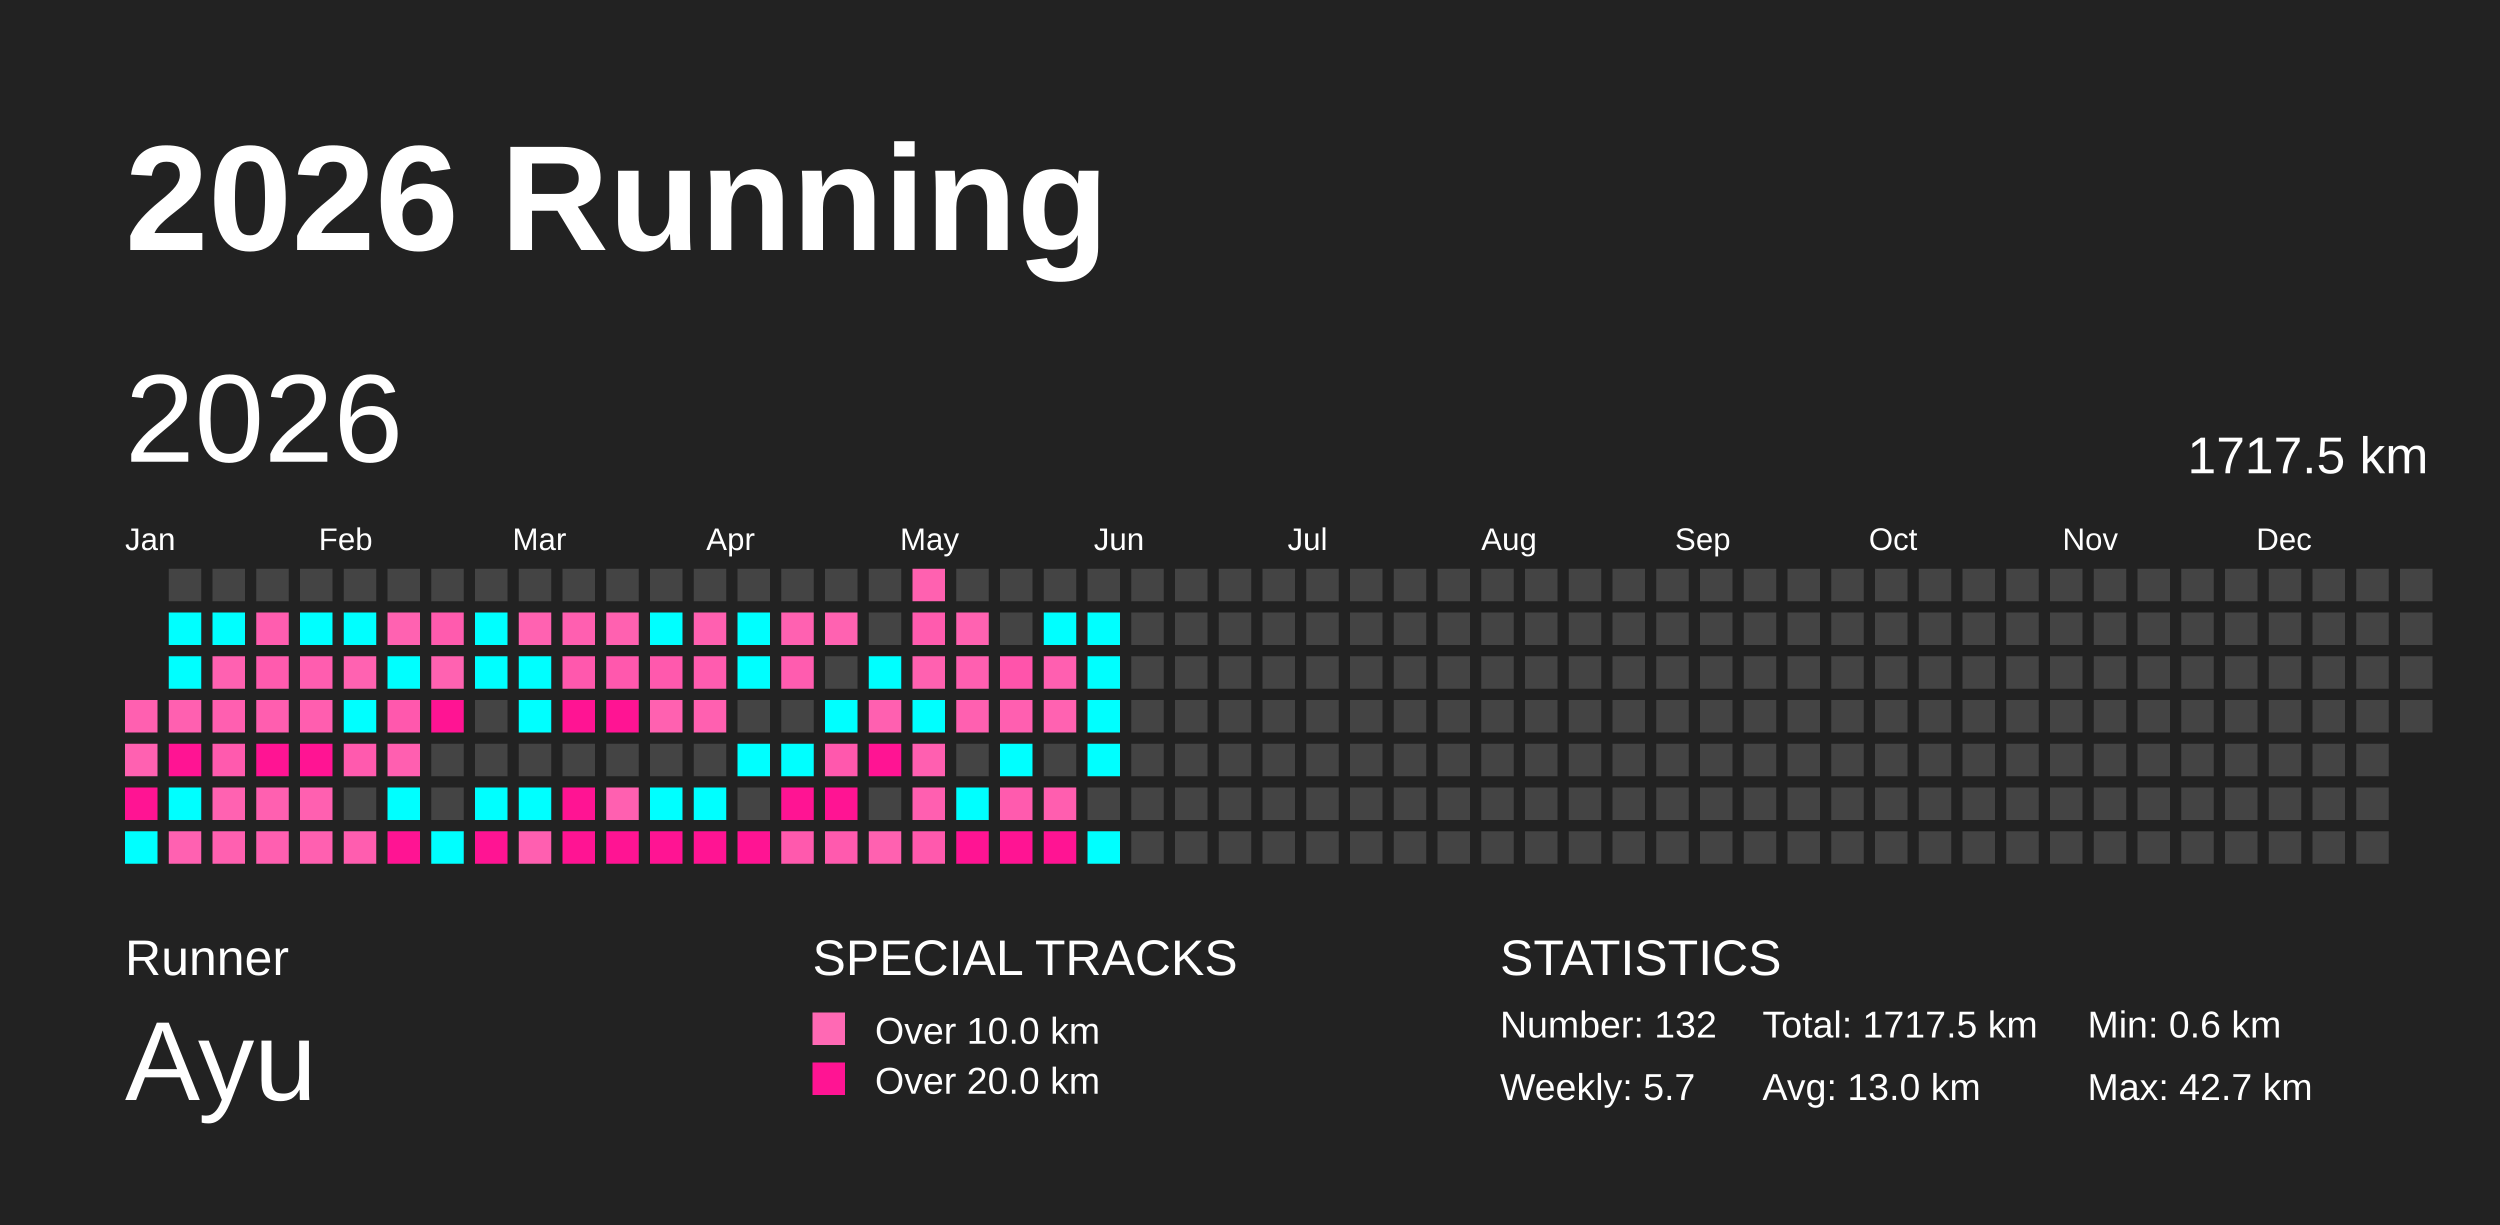
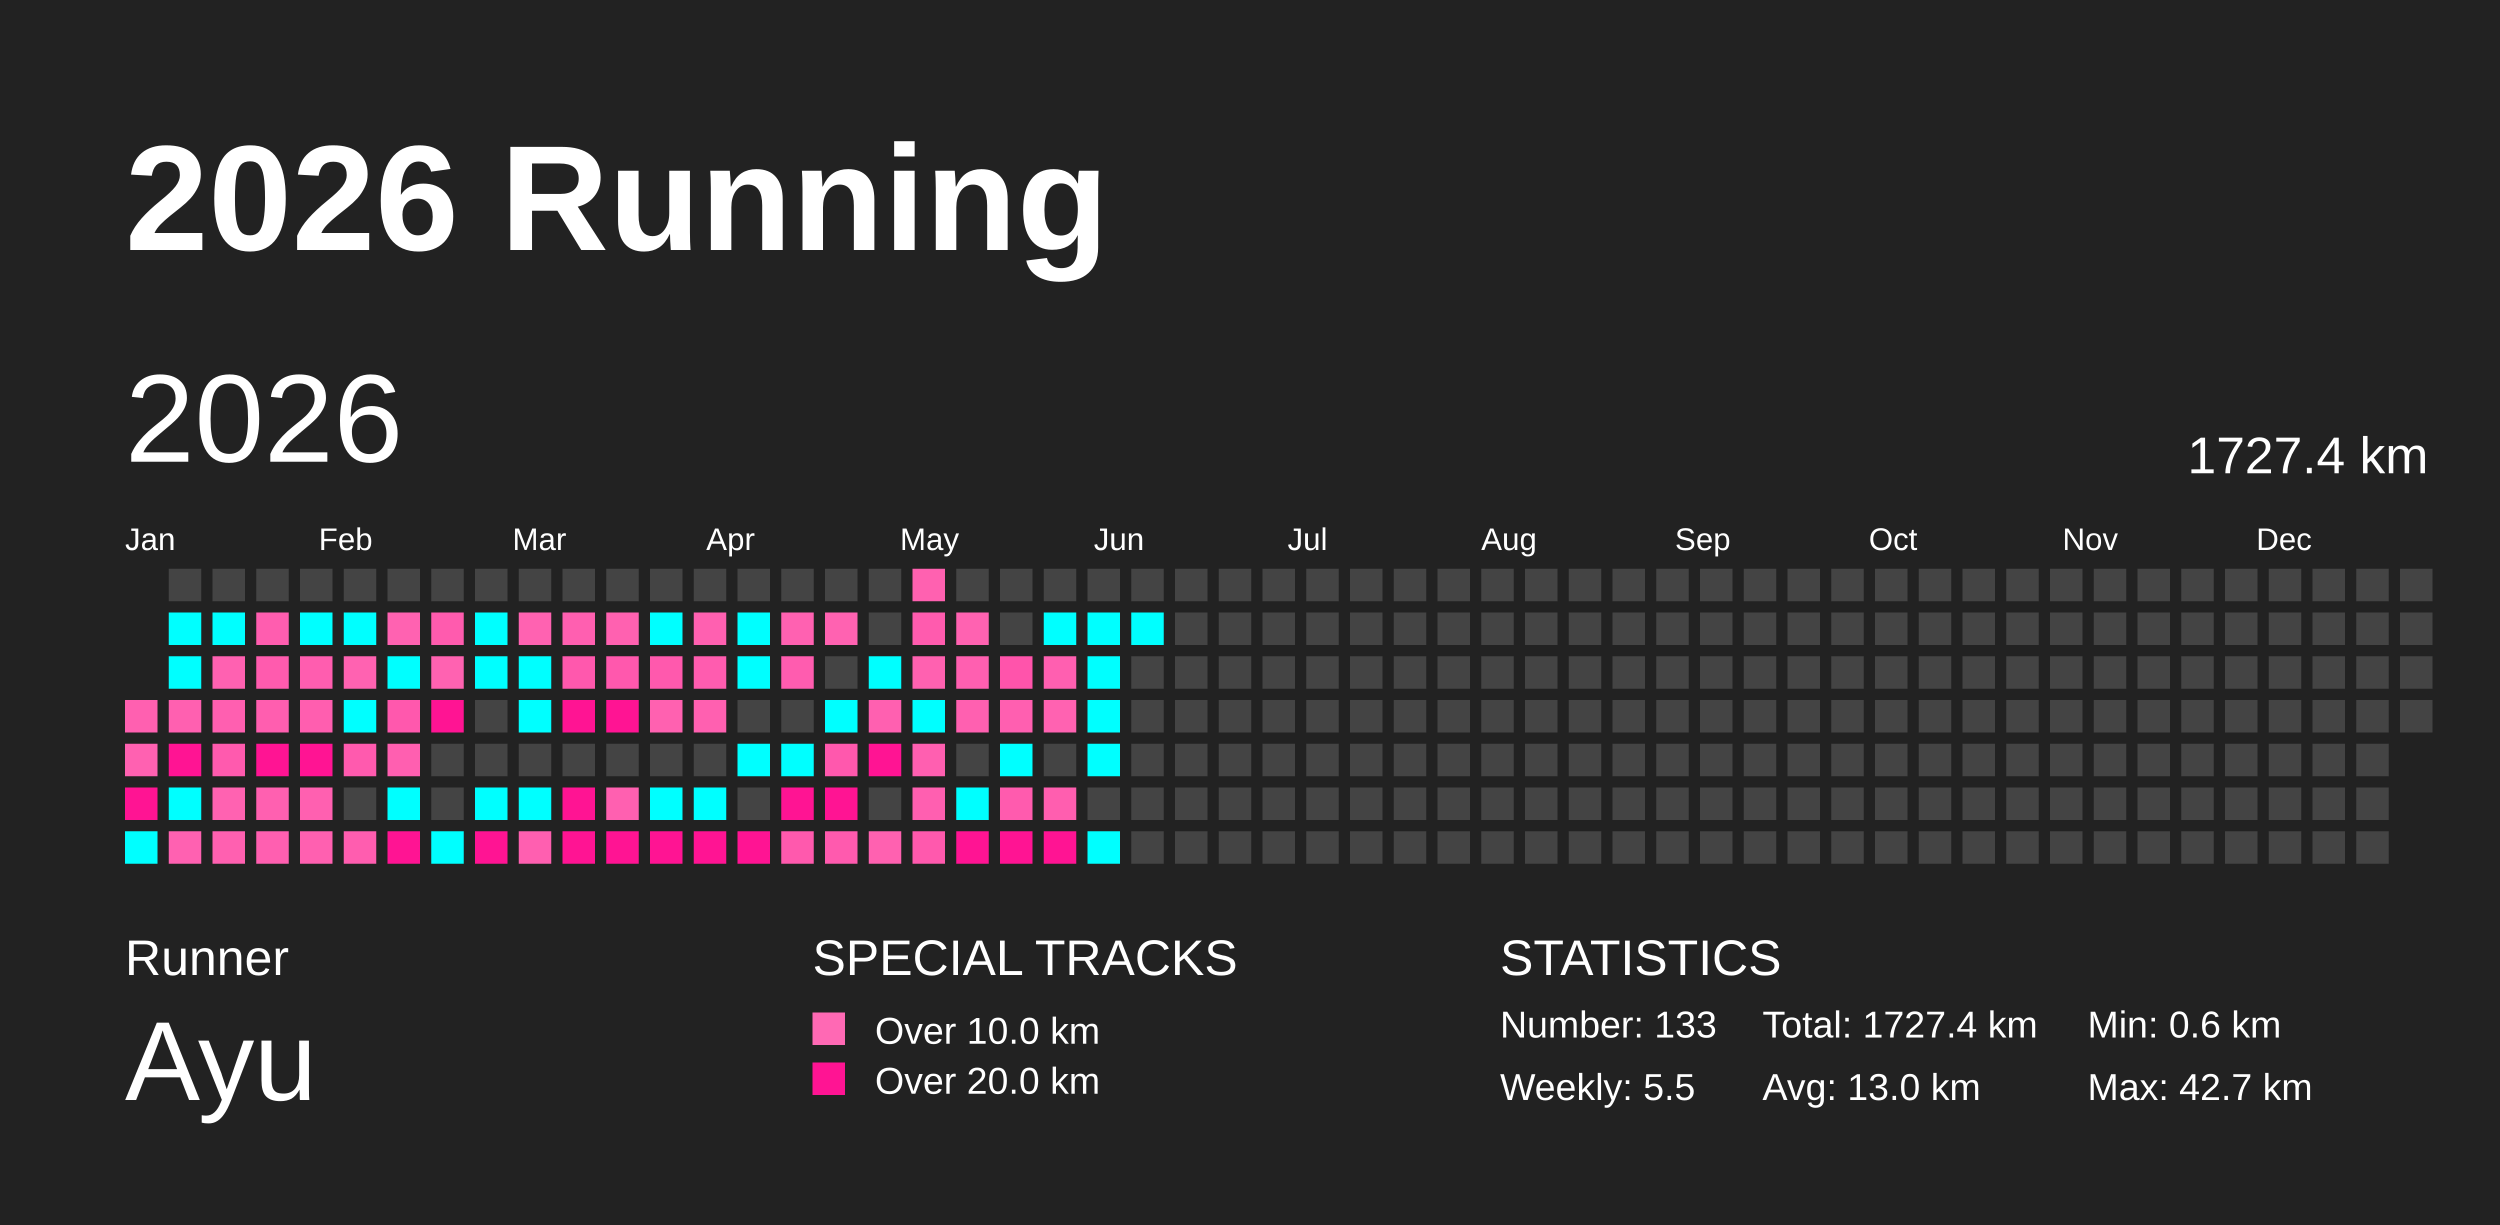
<svg xmlns="http://www.w3.org/2000/svg" baseProfile="full" height="98mm" version="1.1" viewBox="0,0,200,98" width="200mm">
  <defs />
  <rect fill="#222222" height="98" width="200" x="0" y="0" />
  <text fill="#FFFFFF" style="font-size:12px; font-family:Arial; font-weight:bold;" x="10" y="20">2026 Running</text>
  <text fill="#FFFFFF" style="font-size:4px; font-family:Arial" x="10" y="78">Runner</text>
  <text fill="#FFFFFF" style="font-size:9px; font-family:Arial" x="10" y="88">Ayu</text>
  <text fill="#FFFFFF" style="font-size:4px; font-family:Arial" x="65" y="78">SPECIAL TRACKS</text>
  <rect fill="#ff69b4" height="2.6" width="2.6" x="65" y="81" />
  <text fill="#FFFFFF" style="font-size:3px; font-family:Arial" x="70" y="83.5">Over 10.0 km</text>
  <rect fill="#ff1493" height="2.6" width="2.6" x="65" y="85" />
  <text fill="#FFFFFF" style="font-size:3px; font-family:Arial" x="70" y="87.5">Over 20.0 km</text>
  <text fill="#FFFFFF" style="font-size:4px; font-family:Arial" x="120" y="78">STATISTICS</text>
-   <text fill="#FFFFFF" style="font-size:3px; font-family:Arial" x="120" y="83">Number: 132</text>
-   <text fill="#FFFFFF" style="font-size:3px; font-family:Arial" x="120" y="88">Weekly: 5.7</text>
-   <text fill="#FFFFFF" style="font-size:3px; font-family:Arial" x="141" y="83">Total: 1717.5 km</text>
+   <text fill="#FFFFFF" style="font-size:3px; font-family:Arial" x="120" y="83">Number: 133</text>
+   <text fill="#FFFFFF" style="font-size:3px; font-family:Arial" x="120" y="88">Weekly: 5.5</text>
+   <text fill="#FFFFFF" style="font-size:3px; font-family:Arial" x="141" y="83">Total: 1727.4 km</text>
  <text fill="#FFFFFF" style="font-size:3px; font-family:Arial" x="141" y="88">Avg: 13.0 km</text>
  <text fill="#FFFFFF" style="font-size:3px; font-family:Arial" x="167" y="83">Min: 0.6 km</text>
  <text fill="#FFFFFF" style="font-size:3px; font-family:Arial" x="167" y="88">Max: 42.7 km</text>
  <text dominant-baseline="hanging" fill="#FFFFFF" style="font-size:10.0px; font-family:Arial;" x="10" y="30">2026</text>
-   <text dominant-baseline="hanging" fill="#FFFFFF" style="font-size:4.125px; font-family:Arial;" x="175" y="35">1717.5 km</text>
+   <text dominant-baseline="hanging" fill="#FFFFFF" style="font-size:4.125px; font-family:Arial;" x="175" y="35">1727.4 km</text>
  <text fill="#FFFFFF" style="font-size:2.5px; font-family:Arial" x="10.0" y="44">Jan</text>
  <text fill="#FFFFFF" style="font-size:2.5px; font-family:Arial" x="25.5" y="44">Feb</text>
  <text fill="#FFFFFF" style="font-size:2.5px; font-family:Arial" x="41.0" y="44">Mar</text>
  <text fill="#FFFFFF" style="font-size:2.5px; font-family:Arial" x="56.5" y="44">Apr</text>
  <text fill="#FFFFFF" style="font-size:2.5px; font-family:Arial" x="72.0" y="44">May</text>
  <text fill="#FFFFFF" style="font-size:2.5px; font-family:Arial" x="87.5" y="44">Jun</text>
  <text fill="#FFFFFF" style="font-size:2.5px; font-family:Arial" x="103.0" y="44">Jul</text>
  <text fill="#FFFFFF" style="font-size:2.5px; font-family:Arial" x="118.5" y="44">Aug</text>
  <text fill="#FFFFFF" style="font-size:2.5px; font-family:Arial" x="134.0" y="44">Sep</text>
  <text fill="#FFFFFF" style="font-size:2.5px; font-family:Arial" x="149.5" y="44">Oct</text>
  <text fill="#FFFFFF" style="font-size:2.5px; font-family:Arial" x="165.0" y="44">Nov</text>
  <text fill="#FFFFFF" style="font-size:2.5px; font-family:Arial" x="180.5" y="44">Dec</text>
  <rect fill="#ff60b0" height="2.6" width="2.6" x="10.0" y="56.0" />
  <rect fill="#ff61b1" height="2.6" width="2.6" x="10.0" y="59.5" />
  <rect fill="#ff1493" height="2.6" width="2.6" x="10.0" y="63.0" />
  <rect fill="#00ffff" height="2.6" width="2.6" x="10.0" y="66.5" />
  <rect fill="#444444" height="2.6" width="2.6" x="13.5" y="45.5" />
  <rect fill="#00ffff" height="2.6" width="2.6" x="13.5" y="49.0" />
  <rect fill="#00ffff" height="2.6" width="2.6" x="13.5" y="52.5" />
  <rect fill="#ff60b0" height="2.6" width="2.6" x="13.5" y="56.0" />
  <rect fill="#ff1493" height="2.6" width="2.6" x="13.5" y="59.5" />
  <rect fill="#00ffff" height="2.6" width="2.6" x="13.5" y="63.0" />
  <rect fill="#ff61b1" height="2.6" width="2.6" x="13.5" y="66.5" />
  <rect fill="#444444" height="2.6" width="2.6" x="17.0" y="45.5" />
  <rect fill="#00ffff" height="2.6" width="2.6" x="17.0" y="49.0" />
  <rect fill="#ff61b1" height="2.6" width="2.6" x="17.0" y="52.5" />
  <rect fill="#ff5fb0" height="2.6" width="2.6" x="17.0" y="56.0" />
  <rect fill="#ff5aae" height="2.6" width="2.6" x="17.0" y="59.5" />
  <rect fill="#ff62b1" height="2.6" width="2.6" x="17.0" y="63.0" />
  <rect fill="#ff60b0" height="2.6" width="2.6" x="17.0" y="66.5" />
  <rect fill="#444444" height="2.6" width="2.6" x="20.5" y="45.5" />
  <rect fill="#ff5daf" height="2.6" width="2.6" x="20.5" y="49.0" />
  <rect fill="#ff5bae" height="2.6" width="2.6" x="20.5" y="52.5" />
  <rect fill="#ff5eaf" height="2.6" width="2.6" x="20.5" y="56.0" />
  <rect fill="#ff1493" height="2.6" width="2.6" x="20.5" y="59.5" />
  <rect fill="#ff60b0" height="2.6" width="2.6" x="20.5" y="63.0" />
  <rect fill="#ff5fb0" height="2.6" width="2.6" x="20.5" y="66.5" />
  <rect fill="#444444" height="2.6" width="2.6" x="24.0" y="45.5" />
  <rect fill="#00ffff" height="2.6" width="2.6" x="24.0" y="49.0" />
  <rect fill="#ff5daf" height="2.6" width="2.6" x="24.0" y="52.5" />
  <rect fill="#ff5eaf" height="2.6" width="2.6" x="24.0" y="56.0" />
  <rect fill="#ff1493" height="2.6" width="2.6" x="24.0" y="59.5" />
  <rect fill="#ff60b0" height="2.6" width="2.6" x="24.0" y="63.0" />
  <rect fill="#ff60b0" height="2.6" width="2.6" x="24.0" y="66.5" />
  <rect fill="#444444" height="2.6" width="2.6" x="27.5" y="45.5" />
  <rect fill="#00ffff" height="2.6" width="2.6" x="27.5" y="49.0" />
  <rect fill="#ff62b1" height="2.6" width="2.6" x="27.5" y="52.5" />
  <rect fill="#00ffff" height="2.6" width="2.6" x="27.5" y="56.0" />
  <rect fill="#ff5aae" height="2.6" width="2.6" x="27.5" y="59.5" />
  <rect fill="#444444" height="2.6" width="2.6" x="27.5" y="63.0" />
  <rect fill="#ff5daf" height="2.6" width="2.6" x="27.5" y="66.5" />
  <rect fill="#444444" height="2.6" width="2.6" x="31.0" y="45.5" />
  <rect fill="#ff62b1" height="2.6" width="2.6" x="31.0" y="49.0" />
  <rect fill="#00ffff" height="2.6" width="2.6" x="31.0" y="52.5" />
  <rect fill="#ff58ad" height="2.6" width="2.6" x="31.0" y="56.0" />
  <rect fill="#ff5fb0" height="2.6" width="2.6" x="31.0" y="59.5" />
  <rect fill="#00ffff" height="2.6" width="2.6" x="31.0" y="63.0" />
  <rect fill="#ff1493" height="2.6" width="2.6" x="31.0" y="66.5" />
  <rect fill="#444444" height="2.6" width="2.6" x="34.5" y="45.5" />
  <rect fill="#ff5bae" height="2.6" width="2.6" x="34.5" y="49.0" />
  <rect fill="#ff62b1" height="2.6" width="2.6" x="34.5" y="52.5" />
  <rect fill="#ff1493" height="2.6" width="2.6" x="34.5" y="56.0" />
  <rect fill="#444444" height="2.6" width="2.6" x="34.5" y="59.5" />
  <rect fill="#444444" height="2.6" width="2.6" x="34.5" y="63.0" />
  <rect fill="#00ffff" height="2.6" width="2.6" x="34.5" y="66.5" />
  <rect fill="#444444" height="2.6" width="2.6" x="38.0" y="45.5" />
  <rect fill="#00ffff" height="2.6" width="2.6" x="38.0" y="49.0" />
  <rect fill="#00ffff" height="2.6" width="2.6" x="38.0" y="52.5" />
  <rect fill="#444444" height="2.6" width="2.6" x="38.0" y="56.0" />
  <rect fill="#444444" height="2.6" width="2.6" x="38.0" y="59.5" />
  <rect fill="#00ffff" height="2.6" width="2.6" x="38.0" y="63.0" />
  <rect fill="#ff1493" height="2.6" width="2.6" x="38.0" y="66.5" />
  <rect fill="#444444" height="2.6" width="2.6" x="41.5" y="45.5" />
  <rect fill="#ff62b1" height="2.6" width="2.6" x="41.5" y="49.0" />
  <rect fill="#00ffff" height="2.6" width="2.6" x="41.5" y="52.5" />
  <rect fill="#00ffff" height="2.6" width="2.6" x="41.5" y="56.0" />
  <rect fill="#444444" height="2.6" width="2.6" x="41.5" y="59.5" />
  <rect fill="#00ffff" height="2.6" width="2.6" x="41.5" y="63.0" />
  <rect fill="#ff5fb0" height="2.6" width="2.6" x="41.5" y="66.5" />
  <rect fill="#444444" height="2.6" width="2.6" x="45.0" y="45.5" />
  <rect fill="#ff5fb0" height="2.6" width="2.6" x="45.0" y="49.0" />
  <rect fill="#ff58ad" height="2.6" width="2.6" x="45.0" y="52.5" />
  <rect fill="#ff1493" height="2.6" width="2.6" x="45.0" y="56.0" />
  <rect fill="#444444" height="2.6" width="2.6" x="45.0" y="59.5" />
  <rect fill="#ff1493" height="2.6" width="2.6" x="45.0" y="63.0" />
  <rect fill="#ff1493" height="2.6" width="2.6" x="45.0" y="66.5" />
  <rect fill="#444444" height="2.6" width="2.6" x="48.5" y="45.5" />
  <rect fill="#ff61b0" height="2.6" width="2.6" x="48.5" y="49.0" />
  <rect fill="#ff58ad" height="2.6" width="2.6" x="48.5" y="52.5" />
  <rect fill="#ff1493" height="2.6" width="2.6" x="48.5" y="56.0" />
  <rect fill="#444444" height="2.6" width="2.6" x="48.5" y="59.5" />
  <rect fill="#ff60b0" height="2.6" width="2.6" x="48.5" y="63.0" />
  <rect fill="#ff1493" height="2.6" width="2.6" x="48.5" y="66.5" />
  <rect fill="#444444" height="2.6" width="2.6" x="52.0" y="45.5" />
  <rect fill="#00ffff" height="2.6" width="2.6" x="52.0" y="49.0" />
  <rect fill="#ff59ad" height="2.6" width="2.6" x="52.0" y="52.5" />
  <rect fill="#ff61b0" height="2.6" width="2.6" x="52.0" y="56.0" />
  <rect fill="#444444" height="2.6" width="2.6" x="52.0" y="59.5" />
  <rect fill="#00ffff" height="2.6" width="2.6" x="52.0" y="63.0" />
  <rect fill="#ff1493" height="2.6" width="2.6" x="52.0" y="66.5" />
  <rect fill="#444444" height="2.6" width="2.6" x="55.5" y="45.5" />
  <rect fill="#ff60b0" height="2.6" width="2.6" x="55.5" y="49.0" />
  <rect fill="#ff5caf" height="2.6" width="2.6" x="55.5" y="52.5" />
  <rect fill="#ff60b0" height="2.6" width="2.6" x="55.5" y="56.0" />
  <rect fill="#444444" height="2.6" width="2.6" x="55.5" y="59.5" />
  <rect fill="#00ffff" height="2.6" width="2.6" x="55.5" y="63.0" />
  <rect fill="#ff1493" height="2.6" width="2.6" x="55.5" y="66.5" />
  <rect fill="#444444" height="2.6" width="2.6" x="59.0" y="45.5" />
  <rect fill="#00ffff" height="2.6" width="2.6" x="59.0" y="49.0" />
  <rect fill="#00ffff" height="2.6" width="2.6" x="59.0" y="52.5" />
  <rect fill="#444444" height="2.6" width="2.6" x="59.0" y="56.0" />
  <rect fill="#00ffff" height="2.6" width="2.6" x="59.0" y="59.5" />
  <rect fill="#444444" height="2.6" width="2.6" x="59.0" y="63.0" />
  <rect fill="#ff1493" height="2.6" width="2.6" x="59.0" y="66.5" />
  <rect fill="#444444" height="2.6" width="2.6" x="62.5" y="45.5" />
  <rect fill="#ff61b1" height="2.6" width="2.6" x="62.5" y="49.0" />
  <rect fill="#ff5caf" height="2.6" width="2.6" x="62.5" y="52.5" />
  <rect fill="#444444" height="2.6" width="2.6" x="62.5" y="56.0" />
  <rect fill="#00ffff" height="2.6" width="2.6" x="62.5" y="59.5" />
  <rect fill="#ff1493" height="2.6" width="2.6" x="62.5" y="63.0" />
  <rect fill="#ff59ad" height="2.6" width="2.6" x="62.5" y="66.5" />
  <rect fill="#444444" height="2.6" width="2.6" x="66.0" y="45.5" />
  <rect fill="#ff62b1" height="2.6" width="2.6" x="66.0" y="49.0" />
  <rect fill="#444444" height="2.6" width="2.6" x="66.0" y="52.5" />
  <rect fill="#00ffff" height="2.6" width="2.6" x="66.0" y="56.0" />
  <rect fill="#ff58ad" height="2.6" width="2.6" x="66.0" y="59.5" />
  <rect fill="#ff1493" height="2.6" width="2.6" x="66.0" y="63.0" />
  <rect fill="#ff5aae" height="2.6" width="2.6" x="66.0" y="66.5" />
  <rect fill="#444444" height="2.6" width="2.6" x="69.5" y="45.5" />
  <rect fill="#444444" height="2.6" width="2.6" x="69.5" y="49.0" />
  <rect fill="#00ffff" height="2.6" width="2.6" x="69.5" y="52.5" />
  <rect fill="#ff60b0" height="2.6" width="2.6" x="69.5" y="56.0" />
  <rect fill="#ff1493" height="2.6" width="2.6" x="69.5" y="59.5" />
  <rect fill="#444444" height="2.6" width="2.6" x="69.5" y="63.0" />
  <rect fill="#ff61b0" height="2.6" width="2.6" x="69.5" y="66.5" />
  <rect fill="#ff61b0" height="2.6" width="2.6" x="73.0" y="45.5" />
  <rect fill="#ff5bae" height="2.6" width="2.6" x="73.0" y="49.0" />
  <rect fill="#ff61b0" height="2.6" width="2.6" x="73.0" y="52.5" />
  <rect fill="#00ffff" height="2.6" width="2.6" x="73.0" y="56.0" />
  <rect fill="#ff5fb0" height="2.6" width="2.6" x="73.0" y="59.5" />
  <rect fill="#ff5fb0" height="2.6" width="2.6" x="73.0" y="63.0" />
  <rect fill="#ff59ad" height="2.6" width="2.6" x="73.0" y="66.5" />
  <rect fill="#444444" height="2.6" width="2.6" x="76.5" y="45.5" />
  <rect fill="#ff62b1" height="2.6" width="2.6" x="76.5" y="49.0" />
  <rect fill="#ff5fb0" height="2.6" width="2.6" x="76.5" y="52.5" />
  <rect fill="#ff60b0" height="2.6" width="2.6" x="76.5" y="56.0" />
  <rect fill="#444444" height="2.6" width="2.6" x="76.5" y="59.5" />
  <rect fill="#00ffff" height="2.6" width="2.6" x="76.5" y="63.0" />
  <rect fill="#ff1493" height="2.6" width="2.6" x="76.5" y="66.5" />
  <rect fill="#444444" height="2.6" width="2.6" x="80.0" y="45.5" />
  <rect fill="#444444" height="2.6" width="2.6" x="80.0" y="49.0" />
  <rect fill="#ff54ab" height="2.6" width="2.6" x="80.0" y="52.5" />
  <rect fill="#ff5fb0" height="2.6" width="2.6" x="80.0" y="56.0" />
  <rect fill="#00ffff" height="2.6" width="2.6" x="80.0" y="59.5" />
  <rect fill="#ff5bae" height="2.6" width="2.6" x="80.0" y="63.0" />
  <rect fill="#ff1493" height="2.6" width="2.6" x="80.0" y="66.5" />
  <rect fill="#444444" height="2.6" width="2.6" x="83.5" y="45.5" />
  <rect fill="#00ffff" height="2.6" width="2.6" x="83.5" y="49.0" />
  <rect fill="#ff5fb0" height="2.6" width="2.6" x="83.5" y="52.5" />
  <rect fill="#ff62b1" height="2.6" width="2.6" x="83.5" y="56.0" />
  <rect fill="#444444" height="2.6" width="2.6" x="83.5" y="59.5" />
  <rect fill="#ff5eaf" height="2.6" width="2.6" x="83.5" y="63.0" />
  <rect fill="#ff1493" height="2.6" width="2.6" x="83.5" y="66.5" />
  <rect fill="#444444" height="2.6" width="2.6" x="87.0" y="45.5" />
  <rect fill="#00ffff" height="2.6" width="2.6" x="87.0" y="49.0" />
  <rect fill="#00ffff" height="2.6" width="2.6" x="87.0" y="52.5" />
  <rect fill="#00ffff" height="2.6" width="2.6" x="87.0" y="56.0" />
  <rect fill="#00ffff" height="2.6" width="2.6" x="87.0" y="59.5" />
  <rect fill="#444444" height="2.6" width="2.6" x="87.0" y="63.0" />
  <rect fill="#00ffff" height="2.6" width="2.6" x="87.0" y="66.5" />
  <rect fill="#444444" height="2.6" width="2.6" x="90.5" y="45.5" />
-   <rect fill="#444444" height="2.6" width="2.6" x="90.5" y="49.0" />
+   <rect fill="#00ffff" height="2.6" width="2.6" x="90.5" y="49.0" />
  <rect fill="#444444" height="2.6" width="2.6" x="90.5" y="52.5" />
  <rect fill="#444444" height="2.6" width="2.6" x="90.5" y="56.0" />
  <rect fill="#444444" height="2.6" width="2.6" x="90.5" y="59.5" />
  <rect fill="#444444" height="2.6" width="2.6" x="90.5" y="63.0" />
  <rect fill="#444444" height="2.6" width="2.6" x="90.5" y="66.5" />
  <rect fill="#444444" height="2.6" width="2.6" x="94.0" y="45.5" />
  <rect fill="#444444" height="2.6" width="2.6" x="94.0" y="49.0" />
  <rect fill="#444444" height="2.6" width="2.6" x="94.0" y="52.5" />
  <rect fill="#444444" height="2.6" width="2.6" x="94.0" y="56.0" />
  <rect fill="#444444" height="2.6" width="2.6" x="94.0" y="59.5" />
  <rect fill="#444444" height="2.6" width="2.6" x="94.0" y="63.0" />
  <rect fill="#444444" height="2.6" width="2.6" x="94.0" y="66.5" />
  <rect fill="#444444" height="2.6" width="2.6" x="97.5" y="45.5" />
  <rect fill="#444444" height="2.6" width="2.6" x="97.5" y="49.0" />
  <rect fill="#444444" height="2.6" width="2.6" x="97.5" y="52.5" />
  <rect fill="#444444" height="2.6" width="2.6" x="97.5" y="56.0" />
  <rect fill="#444444" height="2.6" width="2.6" x="97.5" y="59.5" />
  <rect fill="#444444" height="2.6" width="2.6" x="97.5" y="63.0" />
  <rect fill="#444444" height="2.6" width="2.6" x="97.5" y="66.5" />
  <rect fill="#444444" height="2.6" width="2.6" x="101.0" y="45.5" />
  <rect fill="#444444" height="2.6" width="2.6" x="101.0" y="49.0" />
  <rect fill="#444444" height="2.6" width="2.6" x="101.0" y="52.5" />
  <rect fill="#444444" height="2.6" width="2.6" x="101.0" y="56.0" />
  <rect fill="#444444" height="2.6" width="2.6" x="101.0" y="59.5" />
  <rect fill="#444444" height="2.6" width="2.6" x="101.0" y="63.0" />
  <rect fill="#444444" height="2.6" width="2.6" x="101.0" y="66.5" />
  <rect fill="#444444" height="2.6" width="2.6" x="104.5" y="45.5" />
  <rect fill="#444444" height="2.6" width="2.6" x="104.5" y="49.0" />
  <rect fill="#444444" height="2.6" width="2.6" x="104.5" y="52.5" />
  <rect fill="#444444" height="2.6" width="2.6" x="104.5" y="56.0" />
  <rect fill="#444444" height="2.6" width="2.6" x="104.5" y="59.5" />
  <rect fill="#444444" height="2.6" width="2.6" x="104.5" y="63.0" />
  <rect fill="#444444" height="2.6" width="2.6" x="104.5" y="66.5" />
  <rect fill="#444444" height="2.6" width="2.6" x="108.0" y="45.5" />
  <rect fill="#444444" height="2.6" width="2.6" x="108.0" y="49.0" />
  <rect fill="#444444" height="2.6" width="2.6" x="108.0" y="52.5" />
  <rect fill="#444444" height="2.6" width="2.6" x="108.0" y="56.0" />
  <rect fill="#444444" height="2.6" width="2.6" x="108.0" y="59.5" />
  <rect fill="#444444" height="2.6" width="2.6" x="108.0" y="63.0" />
  <rect fill="#444444" height="2.6" width="2.6" x="108.0" y="66.5" />
  <rect fill="#444444" height="2.6" width="2.6" x="111.5" y="45.5" />
  <rect fill="#444444" height="2.6" width="2.6" x="111.5" y="49.0" />
  <rect fill="#444444" height="2.6" width="2.6" x="111.5" y="52.5" />
  <rect fill="#444444" height="2.6" width="2.6" x="111.5" y="56.0" />
  <rect fill="#444444" height="2.6" width="2.6" x="111.5" y="59.5" />
  <rect fill="#444444" height="2.6" width="2.6" x="111.5" y="63.0" />
  <rect fill="#444444" height="2.6" width="2.6" x="111.5" y="66.5" />
  <rect fill="#444444" height="2.6" width="2.6" x="115.0" y="45.5" />
  <rect fill="#444444" height="2.6" width="2.6" x="115.0" y="49.0" />
  <rect fill="#444444" height="2.6" width="2.6" x="115.0" y="52.5" />
  <rect fill="#444444" height="2.6" width="2.6" x="115.0" y="56.0" />
  <rect fill="#444444" height="2.6" width="2.6" x="115.0" y="59.5" />
  <rect fill="#444444" height="2.6" width="2.6" x="115.0" y="63.0" />
  <rect fill="#444444" height="2.6" width="2.6" x="115.0" y="66.5" />
  <rect fill="#444444" height="2.6" width="2.6" x="118.5" y="45.5" />
  <rect fill="#444444" height="2.6" width="2.6" x="118.5" y="49.0" />
  <rect fill="#444444" height="2.6" width="2.6" x="118.5" y="52.5" />
  <rect fill="#444444" height="2.6" width="2.6" x="118.5" y="56.0" />
  <rect fill="#444444" height="2.6" width="2.6" x="118.5" y="59.5" />
  <rect fill="#444444" height="2.6" width="2.6" x="118.5" y="63.0" />
  <rect fill="#444444" height="2.6" width="2.6" x="118.5" y="66.5" />
  <rect fill="#444444" height="2.6" width="2.6" x="122.0" y="45.5" />
  <rect fill="#444444" height="2.6" width="2.6" x="122.0" y="49.0" />
  <rect fill="#444444" height="2.6" width="2.6" x="122.0" y="52.5" />
  <rect fill="#444444" height="2.6" width="2.6" x="122.0" y="56.0" />
  <rect fill="#444444" height="2.6" width="2.6" x="122.0" y="59.5" />
  <rect fill="#444444" height="2.6" width="2.6" x="122.0" y="63.0" />
  <rect fill="#444444" height="2.6" width="2.6" x="122.0" y="66.5" />
  <rect fill="#444444" height="2.6" width="2.6" x="125.5" y="45.5" />
  <rect fill="#444444" height="2.6" width="2.6" x="125.5" y="49.0" />
  <rect fill="#444444" height="2.6" width="2.6" x="125.5" y="52.5" />
  <rect fill="#444444" height="2.6" width="2.6" x="125.5" y="56.0" />
  <rect fill="#444444" height="2.6" width="2.6" x="125.5" y="59.5" />
  <rect fill="#444444" height="2.6" width="2.6" x="125.5" y="63.0" />
  <rect fill="#444444" height="2.6" width="2.6" x="125.5" y="66.5" />
  <rect fill="#444444" height="2.6" width="2.6" x="129.0" y="45.5" />
  <rect fill="#444444" height="2.6" width="2.6" x="129.0" y="49.0" />
  <rect fill="#444444" height="2.6" width="2.6" x="129.0" y="52.5" />
  <rect fill="#444444" height="2.6" width="2.6" x="129.0" y="56.0" />
  <rect fill="#444444" height="2.6" width="2.6" x="129.0" y="59.5" />
  <rect fill="#444444" height="2.6" width="2.6" x="129.0" y="63.0" />
  <rect fill="#444444" height="2.6" width="2.6" x="129.0" y="66.5" />
  <rect fill="#444444" height="2.6" width="2.6" x="132.5" y="45.5" />
  <rect fill="#444444" height="2.6" width="2.6" x="132.5" y="49.0" />
  <rect fill="#444444" height="2.6" width="2.6" x="132.5" y="52.5" />
  <rect fill="#444444" height="2.6" width="2.6" x="132.5" y="56.0" />
  <rect fill="#444444" height="2.6" width="2.6" x="132.5" y="59.5" />
  <rect fill="#444444" height="2.6" width="2.6" x="132.5" y="63.0" />
  <rect fill="#444444" height="2.6" width="2.6" x="132.5" y="66.5" />
  <rect fill="#444444" height="2.6" width="2.6" x="136.0" y="45.5" />
  <rect fill="#444444" height="2.6" width="2.6" x="136.0" y="49.0" />
  <rect fill="#444444" height="2.6" width="2.6" x="136.0" y="52.5" />
  <rect fill="#444444" height="2.6" width="2.6" x="136.0" y="56.0" />
  <rect fill="#444444" height="2.6" width="2.6" x="136.0" y="59.5" />
  <rect fill="#444444" height="2.6" width="2.6" x="136.0" y="63.0" />
  <rect fill="#444444" height="2.6" width="2.6" x="136.0" y="66.5" />
  <rect fill="#444444" height="2.6" width="2.6" x="139.5" y="45.5" />
  <rect fill="#444444" height="2.6" width="2.6" x="139.5" y="49.0" />
  <rect fill="#444444" height="2.6" width="2.6" x="139.5" y="52.5" />
  <rect fill="#444444" height="2.6" width="2.6" x="139.5" y="56.0" />
  <rect fill="#444444" height="2.6" width="2.6" x="139.5" y="59.5" />
  <rect fill="#444444" height="2.6" width="2.6" x="139.5" y="63.0" />
  <rect fill="#444444" height="2.6" width="2.6" x="139.5" y="66.5" />
  <rect fill="#444444" height="2.6" width="2.6" x="143.0" y="45.5" />
  <rect fill="#444444" height="2.6" width="2.6" x="143.0" y="49.0" />
  <rect fill="#444444" height="2.6" width="2.6" x="143.0" y="52.5" />
  <rect fill="#444444" height="2.6" width="2.6" x="143.0" y="56.0" />
  <rect fill="#444444" height="2.6" width="2.6" x="143.0" y="59.5" />
  <rect fill="#444444" height="2.6" width="2.6" x="143.0" y="63.0" />
  <rect fill="#444444" height="2.6" width="2.6" x="143.0" y="66.5" />
  <rect fill="#444444" height="2.6" width="2.6" x="146.5" y="45.5" />
  <rect fill="#444444" height="2.6" width="2.6" x="146.5" y="49.0" />
  <rect fill="#444444" height="2.6" width="2.6" x="146.5" y="52.5" />
  <rect fill="#444444" height="2.6" width="2.6" x="146.5" y="56.0" />
  <rect fill="#444444" height="2.6" width="2.6" x="146.5" y="59.5" />
  <rect fill="#444444" height="2.6" width="2.6" x="146.5" y="63.0" />
  <rect fill="#444444" height="2.6" width="2.6" x="146.5" y="66.5" />
  <rect fill="#444444" height="2.6" width="2.6" x="150.0" y="45.5" />
  <rect fill="#444444" height="2.6" width="2.6" x="150.0" y="49.0" />
  <rect fill="#444444" height="2.6" width="2.6" x="150.0" y="52.5" />
  <rect fill="#444444" height="2.6" width="2.6" x="150.0" y="56.0" />
  <rect fill="#444444" height="2.6" width="2.6" x="150.0" y="59.5" />
  <rect fill="#444444" height="2.6" width="2.6" x="150.0" y="63.0" />
  <rect fill="#444444" height="2.6" width="2.6" x="150.0" y="66.5" />
  <rect fill="#444444" height="2.6" width="2.6" x="153.5" y="45.5" />
  <rect fill="#444444" height="2.6" width="2.6" x="153.5" y="49.0" />
  <rect fill="#444444" height="2.6" width="2.6" x="153.5" y="52.5" />
  <rect fill="#444444" height="2.6" width="2.6" x="153.5" y="56.0" />
  <rect fill="#444444" height="2.6" width="2.6" x="153.5" y="59.5" />
  <rect fill="#444444" height="2.6" width="2.6" x="153.5" y="63.0" />
  <rect fill="#444444" height="2.6" width="2.6" x="153.5" y="66.5" />
  <rect fill="#444444" height="2.6" width="2.6" x="157.0" y="45.5" />
  <rect fill="#444444" height="2.6" width="2.6" x="157.0" y="49.0" />
  <rect fill="#444444" height="2.6" width="2.6" x="157.0" y="52.5" />
  <rect fill="#444444" height="2.6" width="2.6" x="157.0" y="56.0" />
  <rect fill="#444444" height="2.6" width="2.6" x="157.0" y="59.5" />
  <rect fill="#444444" height="2.6" width="2.6" x="157.0" y="63.0" />
  <rect fill="#444444" height="2.6" width="2.6" x="157.0" y="66.5" />
  <rect fill="#444444" height="2.6" width="2.6" x="160.5" y="45.5" />
  <rect fill="#444444" height="2.6" width="2.6" x="160.5" y="49.0" />
  <rect fill="#444444" height="2.6" width="2.6" x="160.5" y="52.5" />
  <rect fill="#444444" height="2.6" width="2.6" x="160.5" y="56.0" />
  <rect fill="#444444" height="2.6" width="2.6" x="160.5" y="59.5" />
  <rect fill="#444444" height="2.6" width="2.6" x="160.5" y="63.0" />
  <rect fill="#444444" height="2.6" width="2.6" x="160.5" y="66.5" />
  <rect fill="#444444" height="2.6" width="2.6" x="164.0" y="45.5" />
  <rect fill="#444444" height="2.6" width="2.6" x="164.0" y="49.0" />
  <rect fill="#444444" height="2.6" width="2.6" x="164.0" y="52.5" />
  <rect fill="#444444" height="2.6" width="2.6" x="164.0" y="56.0" />
  <rect fill="#444444" height="2.6" width="2.6" x="164.0" y="59.5" />
  <rect fill="#444444" height="2.6" width="2.6" x="164.0" y="63.0" />
  <rect fill="#444444" height="2.6" width="2.6" x="164.0" y="66.5" />
  <rect fill="#444444" height="2.6" width="2.6" x="167.5" y="45.5" />
  <rect fill="#444444" height="2.6" width="2.6" x="167.5" y="49.0" />
  <rect fill="#444444" height="2.6" width="2.6" x="167.5" y="52.5" />
  <rect fill="#444444" height="2.6" width="2.6" x="167.5" y="56.0" />
  <rect fill="#444444" height="2.6" width="2.6" x="167.5" y="59.5" />
  <rect fill="#444444" height="2.6" width="2.6" x="167.5" y="63.0" />
  <rect fill="#444444" height="2.6" width="2.6" x="167.5" y="66.5" />
  <rect fill="#444444" height="2.6" width="2.6" x="171.0" y="45.5" />
  <rect fill="#444444" height="2.6" width="2.6" x="171.0" y="49.0" />
  <rect fill="#444444" height="2.6" width="2.6" x="171.0" y="52.5" />
  <rect fill="#444444" height="2.6" width="2.6" x="171.0" y="56.0" />
  <rect fill="#444444" height="2.6" width="2.6" x="171.0" y="59.5" />
  <rect fill="#444444" height="2.6" width="2.6" x="171.0" y="63.0" />
  <rect fill="#444444" height="2.6" width="2.6" x="171.0" y="66.5" />
  <rect fill="#444444" height="2.6" width="2.6" x="174.5" y="45.5" />
  <rect fill="#444444" height="2.6" width="2.6" x="174.5" y="49.0" />
  <rect fill="#444444" height="2.6" width="2.6" x="174.5" y="52.5" />
  <rect fill="#444444" height="2.6" width="2.6" x="174.5" y="56.0" />
  <rect fill="#444444" height="2.6" width="2.6" x="174.5" y="59.5" />
  <rect fill="#444444" height="2.6" width="2.6" x="174.5" y="63.0" />
  <rect fill="#444444" height="2.6" width="2.6" x="174.5" y="66.5" />
  <rect fill="#444444" height="2.6" width="2.6" x="178.0" y="45.5" />
  <rect fill="#444444" height="2.6" width="2.6" x="178.0" y="49.0" />
  <rect fill="#444444" height="2.6" width="2.6" x="178.0" y="52.5" />
  <rect fill="#444444" height="2.6" width="2.6" x="178.0" y="56.0" />
  <rect fill="#444444" height="2.6" width="2.6" x="178.0" y="59.5" />
  <rect fill="#444444" height="2.6" width="2.6" x="178.0" y="63.0" />
  <rect fill="#444444" height="2.6" width="2.6" x="178.0" y="66.5" />
  <rect fill="#444444" height="2.6" width="2.6" x="181.5" y="45.5" />
  <rect fill="#444444" height="2.6" width="2.6" x="181.5" y="49.0" />
  <rect fill="#444444" height="2.6" width="2.6" x="181.5" y="52.5" />
  <rect fill="#444444" height="2.6" width="2.6" x="181.5" y="56.0" />
  <rect fill="#444444" height="2.6" width="2.6" x="181.5" y="59.5" />
  <rect fill="#444444" height="2.6" width="2.6" x="181.5" y="63.0" />
  <rect fill="#444444" height="2.6" width="2.6" x="181.5" y="66.5" />
  <rect fill="#444444" height="2.6" width="2.6" x="185.0" y="45.5" />
  <rect fill="#444444" height="2.6" width="2.6" x="185.0" y="49.0" />
  <rect fill="#444444" height="2.6" width="2.6" x="185.0" y="52.5" />
  <rect fill="#444444" height="2.6" width="2.6" x="185.0" y="56.0" />
  <rect fill="#444444" height="2.6" width="2.6" x="185.0" y="59.5" />
  <rect fill="#444444" height="2.6" width="2.6" x="185.0" y="63.0" />
  <rect fill="#444444" height="2.6" width="2.6" x="185.0" y="66.5" />
  <rect fill="#444444" height="2.6" width="2.6" x="188.5" y="45.5" />
  <rect fill="#444444" height="2.6" width="2.6" x="188.5" y="49.0" />
  <rect fill="#444444" height="2.6" width="2.6" x="188.5" y="52.5" />
  <rect fill="#444444" height="2.6" width="2.6" x="188.5" y="56.0" />
  <rect fill="#444444" height="2.6" width="2.6" x="188.5" y="59.5" />
  <rect fill="#444444" height="2.6" width="2.6" x="188.5" y="63.0" />
  <rect fill="#444444" height="2.6" width="2.6" x="188.5" y="66.5" />
  <rect fill="#444444" height="2.6" width="2.6" x="192.0" y="45.5" />
  <rect fill="#444444" height="2.6" width="2.6" x="192.0" y="49.0" />
  <rect fill="#444444" height="2.6" width="2.6" x="192.0" y="52.5" />
  <rect fill="#444444" height="2.6" width="2.6" x="192.0" y="56.0" />
</svg>
